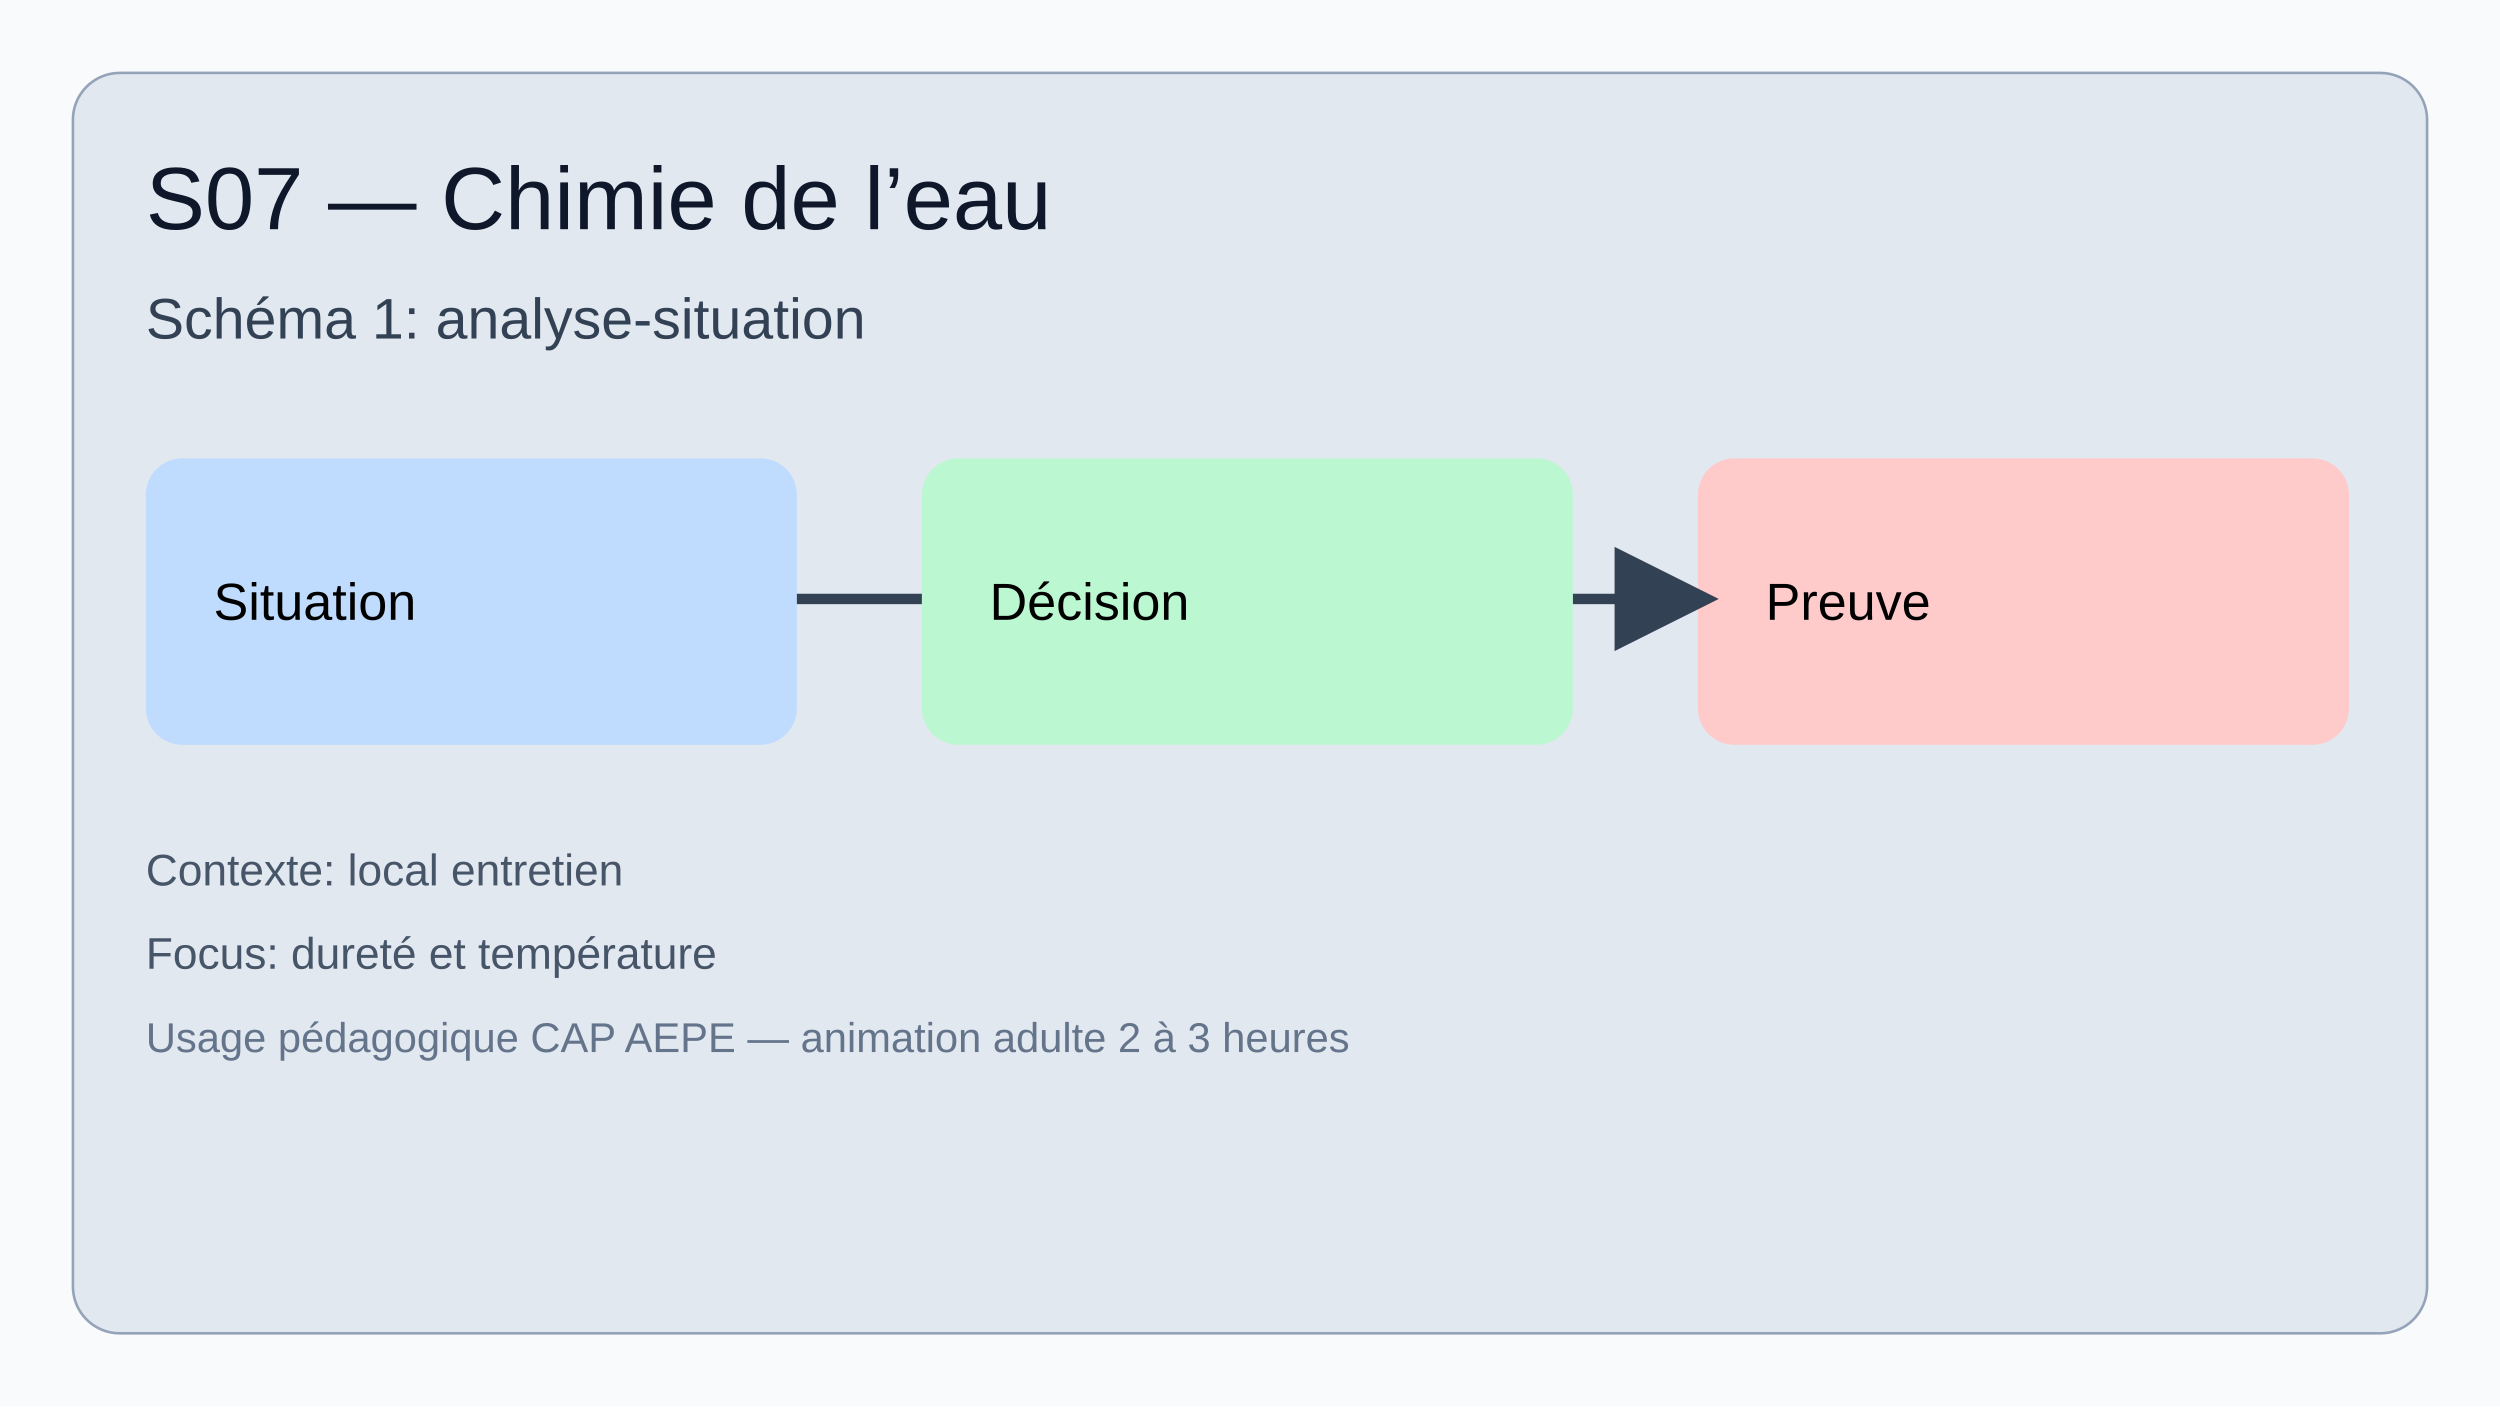
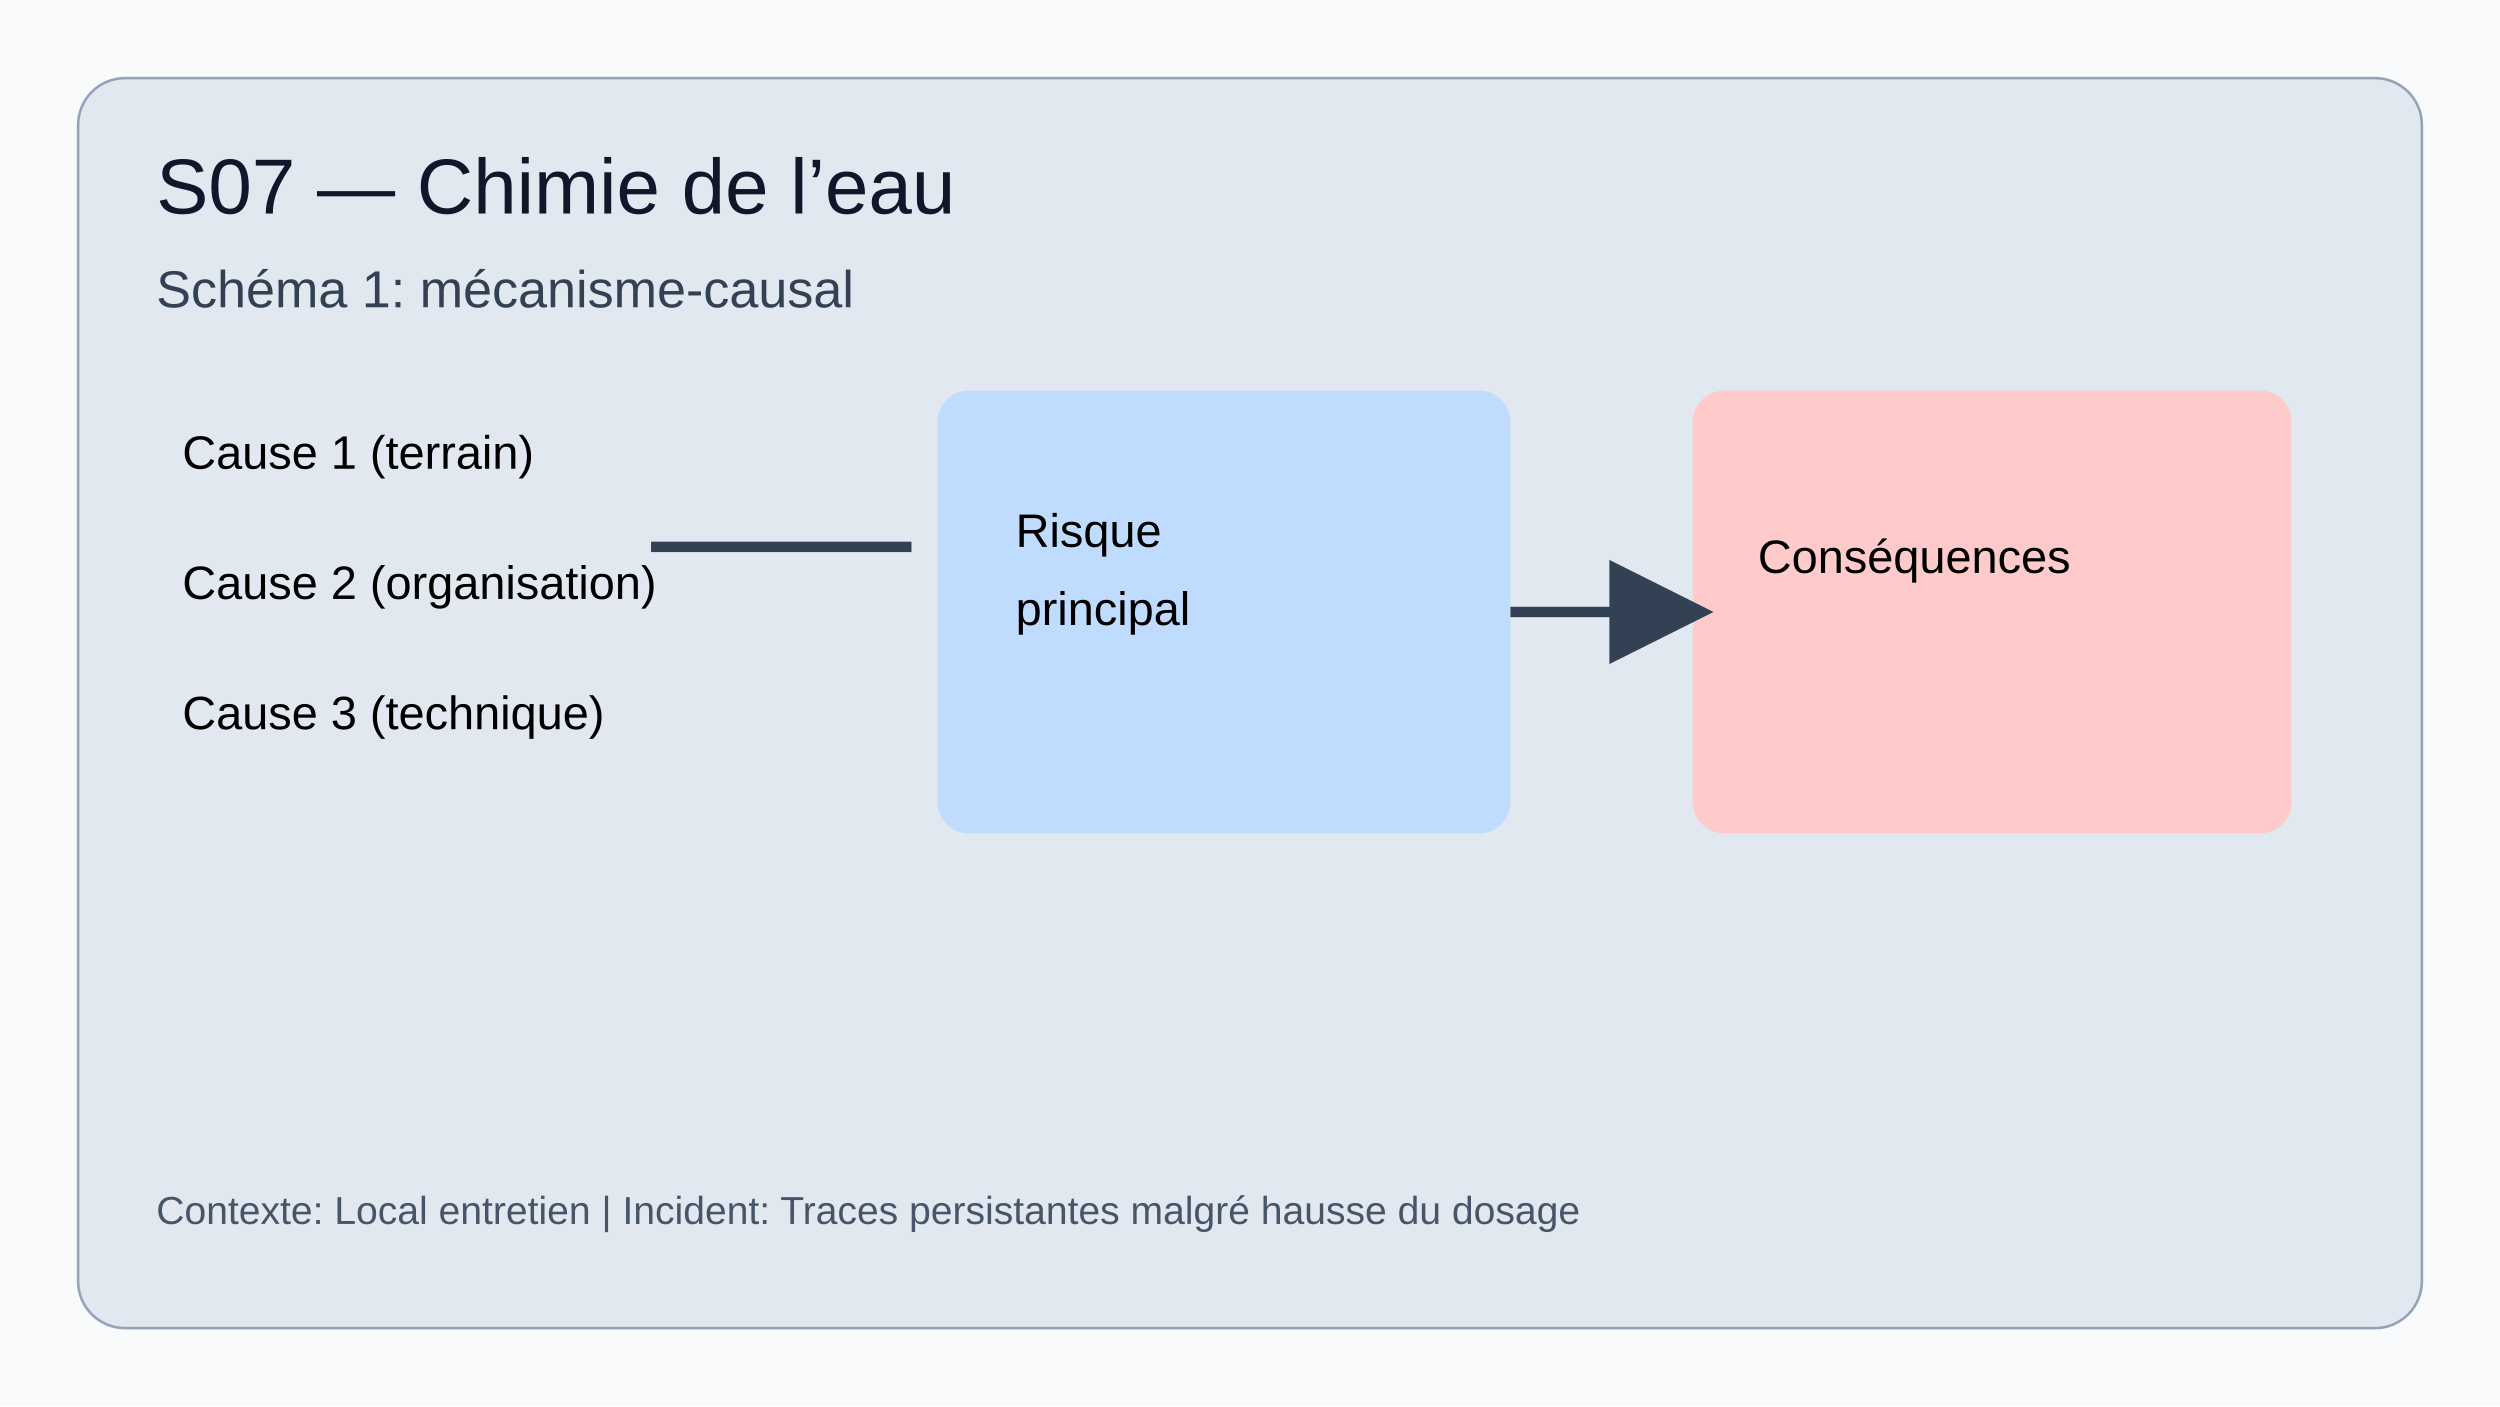
<svg xmlns="http://www.w3.org/2000/svg" viewBox="0 0 960 540">
  <rect width="960" height="540" fill="#f8fafc" />
-   <rect x="28" y="28" width="904" height="484" rx="18" fill="#e2e8f0" stroke="#94a3b8" />
-   <text x="56" y="88" font-family="Arial" font-size="34" fill="#0f172a">S07 — Chimie de l’eau</text>
-   <text x="56" y="130" font-family="Arial" font-size="22" fill="#334155">Schéma 1: analyse-situation</text>
-   <rect x="56" y="176" width="250" height="110" rx="14" fill="#bfdbfe" />
-   <text x="82" y="238" font-family="Arial" font-size="20">Situation</text>
-   <rect x="354" y="176" width="250" height="110" rx="14" fill="#bbf7d0" />
-   <text x="380" y="238" font-family="Arial" font-size="20">Décision</text>
-   <rect x="652" y="176" width="250" height="110" rx="14" fill="#fecaca" />
-   <text x="678" y="238" font-family="Arial" font-size="20">Preuve</text>
-   <path d="M306 230h48M604 230h48" stroke="#334155" stroke-width="4" marker-end="url(#arr)" />
+   <rect x="30" y="30" width="900" height="480" rx="18" fill="#e2e8f0" stroke="#94a3b8" />
+   <text x="60" y="82" font-size="30" font-family="Arial" fill="#0f172a">S07 — Chimie de l’eau</text>
+   <text x="60" y="118" font-size="20" font-family="Arial" fill="#334155">Schéma 1: mécanisme-causal</text>
+   <text x="70" y="180" font-size="18" font-family="Arial">Cause 1 (terrain)</text>
+   <text x="70" y="230" font-size="18" font-family="Arial">Cause 2 (organisation)</text>
+   <text x="70" y="280" font-size="18" font-family="Arial">Cause 3 (technique)</text>
+   <rect x="360" y="150" width="220" height="170" rx="12" fill="#bfdbfe" />
+   <text x="390" y="210" font-size="18" font-family="Arial">Risque</text>
+   <text x="390" y="240" font-size="18" font-family="Arial">principal</text>
+   <rect x="650" y="150" width="230" height="170" rx="12" fill="#fecaca" />
+   <text x="675" y="220" font-size="18" font-family="Arial">Conséquences</text>
+   <path d="M250 210h100M580 235h70" stroke="#334155" stroke-width="4" marker-end="url(#a)" />
+   <text x="60" y="470" font-size="15" font-family="Arial" fill="#475569">Contexte: Local entretien | Incident: Traces persistantes malgré hausse du dosage</text>
  <defs>
-     <marker id="arr" markerWidth="10" markerHeight="10" refX="8" refY="5" orient="auto">
+     <marker id="a" markerWidth="10" markerHeight="10" refX="8" refY="5" orient="auto">
      <polygon points="0,0 10,5 0,10" fill="#334155" />
    </marker>
  </defs>
-   <text x="56" y="340" font-family="Arial" font-size="17" fill="#475569">Contexte: local entretien</text>
-   <text x="56" y="372" font-family="Arial" font-size="17" fill="#475569">Focus: dureté et température</text>
-   <text x="56" y="404" font-family="Arial" font-size="16" fill="#64748b">Usage pédagogique CAP AEPE — animation adulte 2 à 3 heures</text>
</svg>
